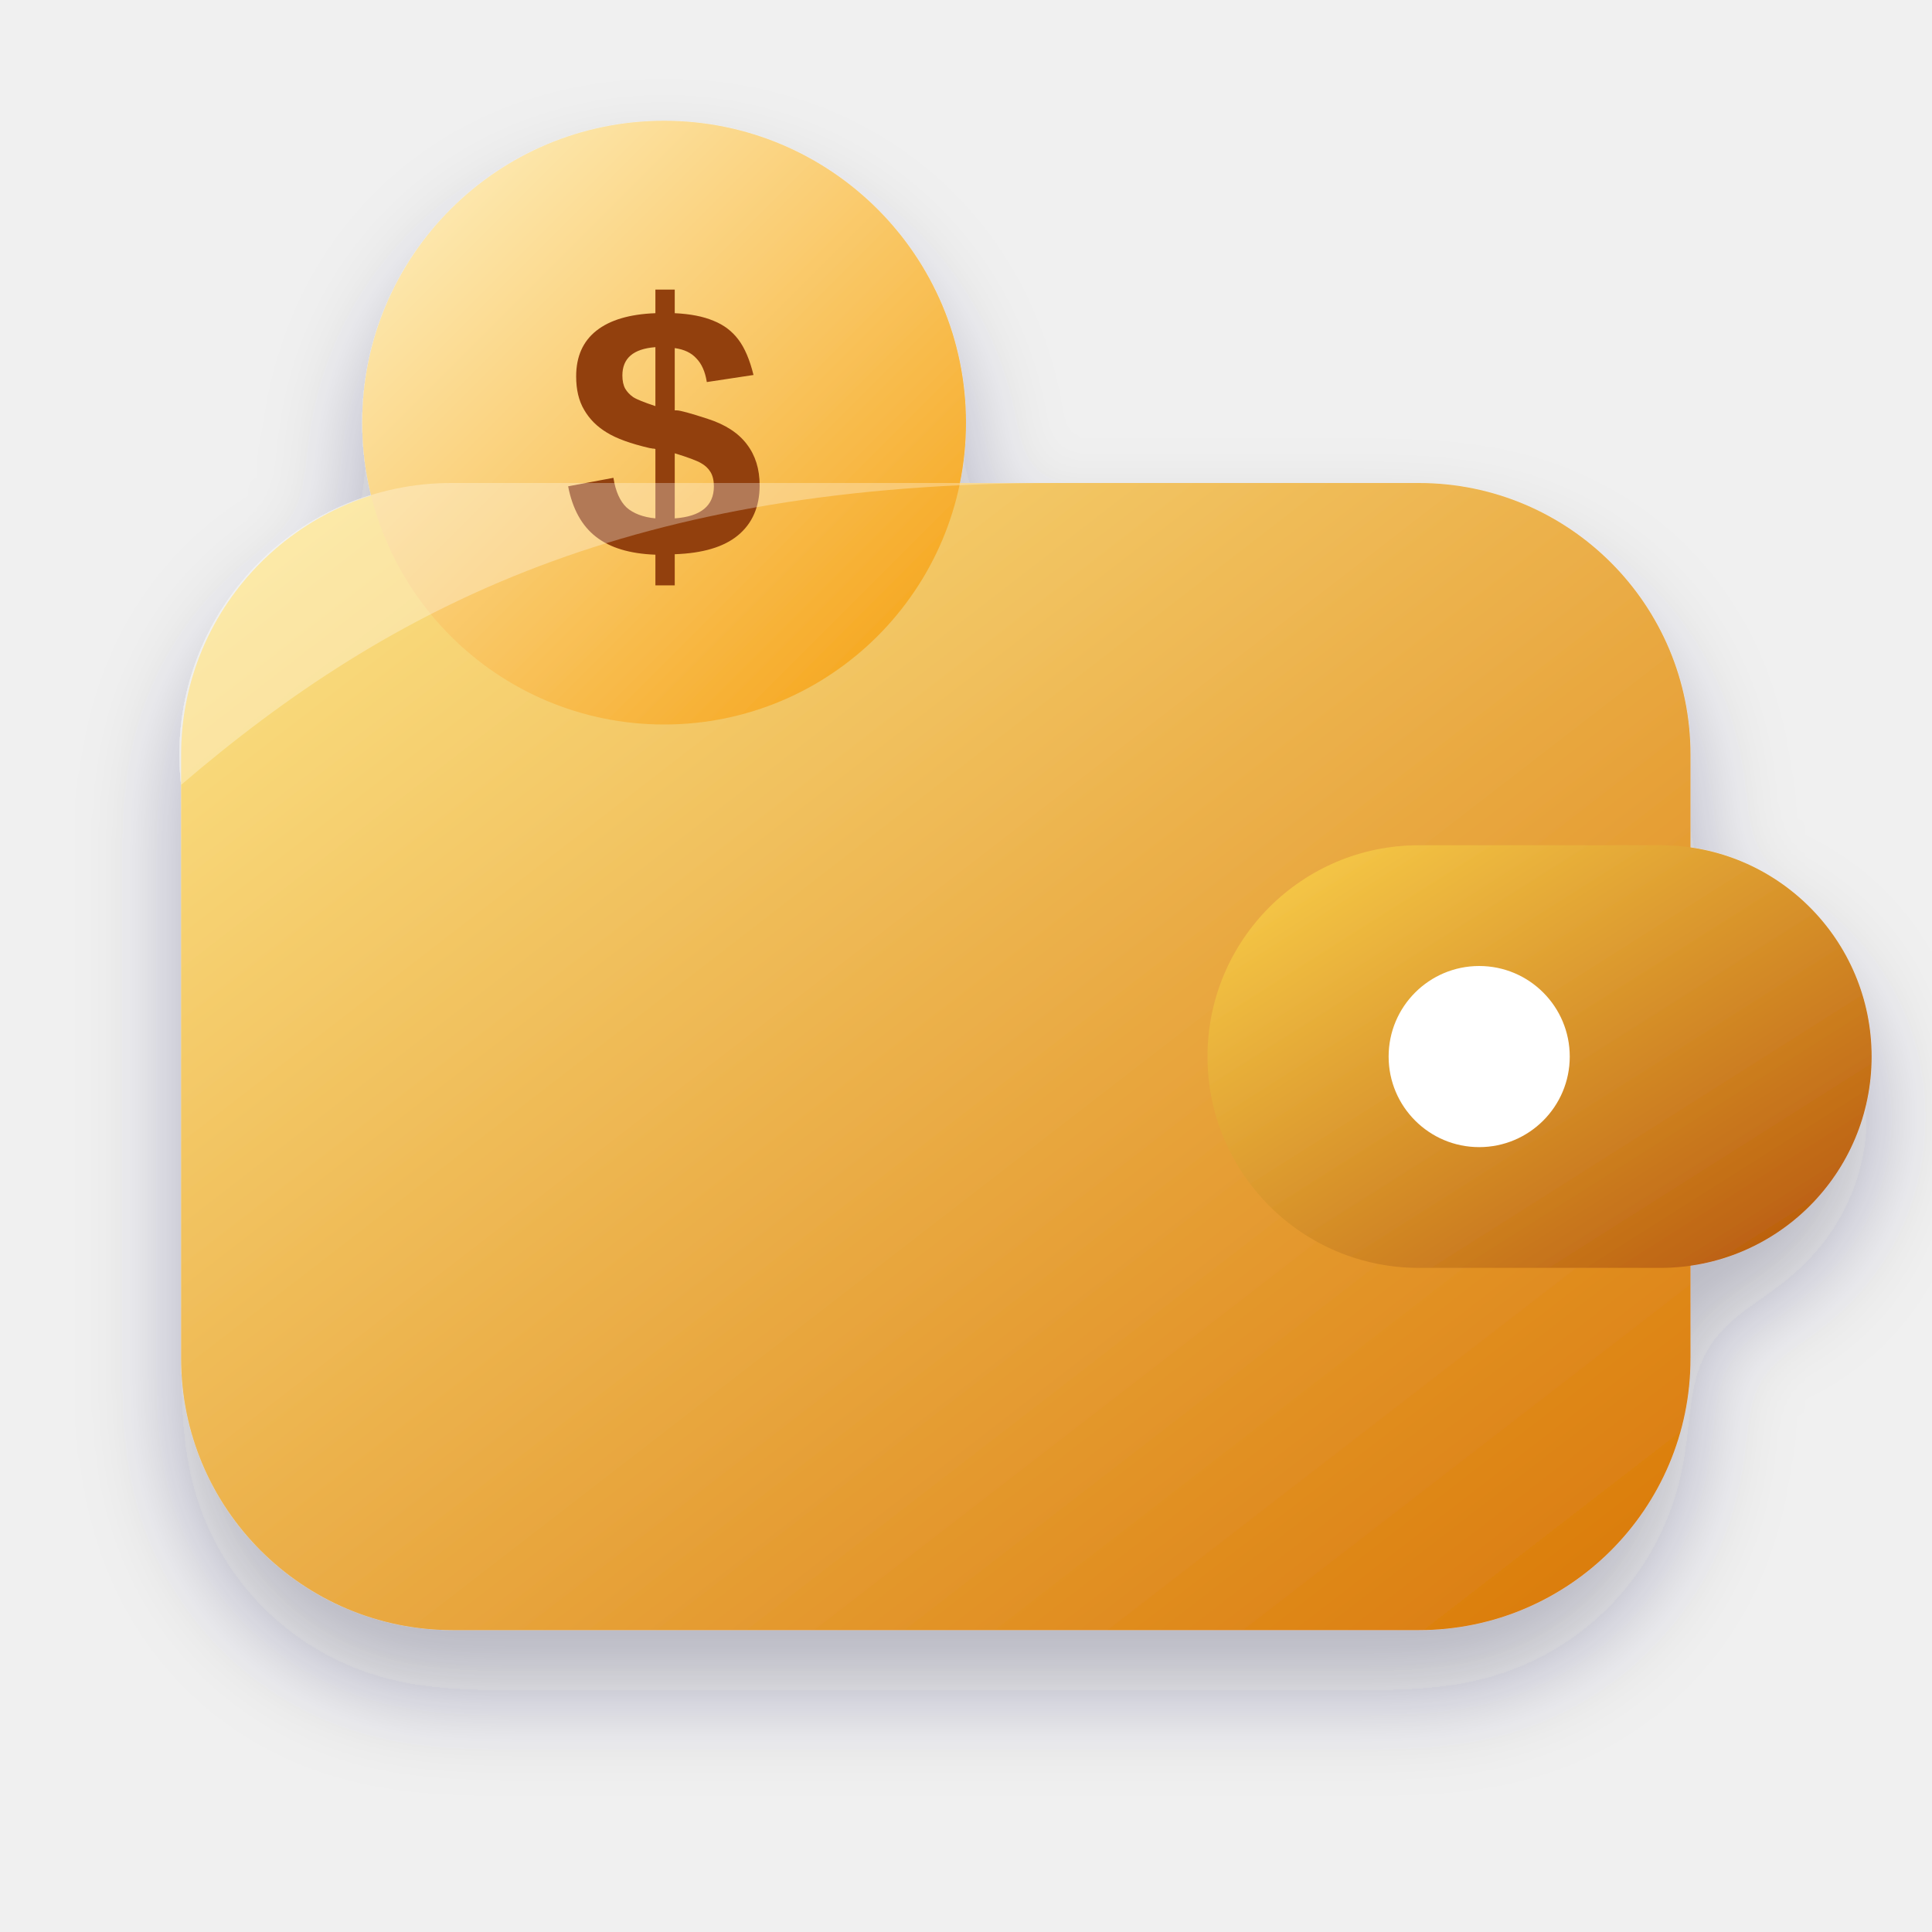
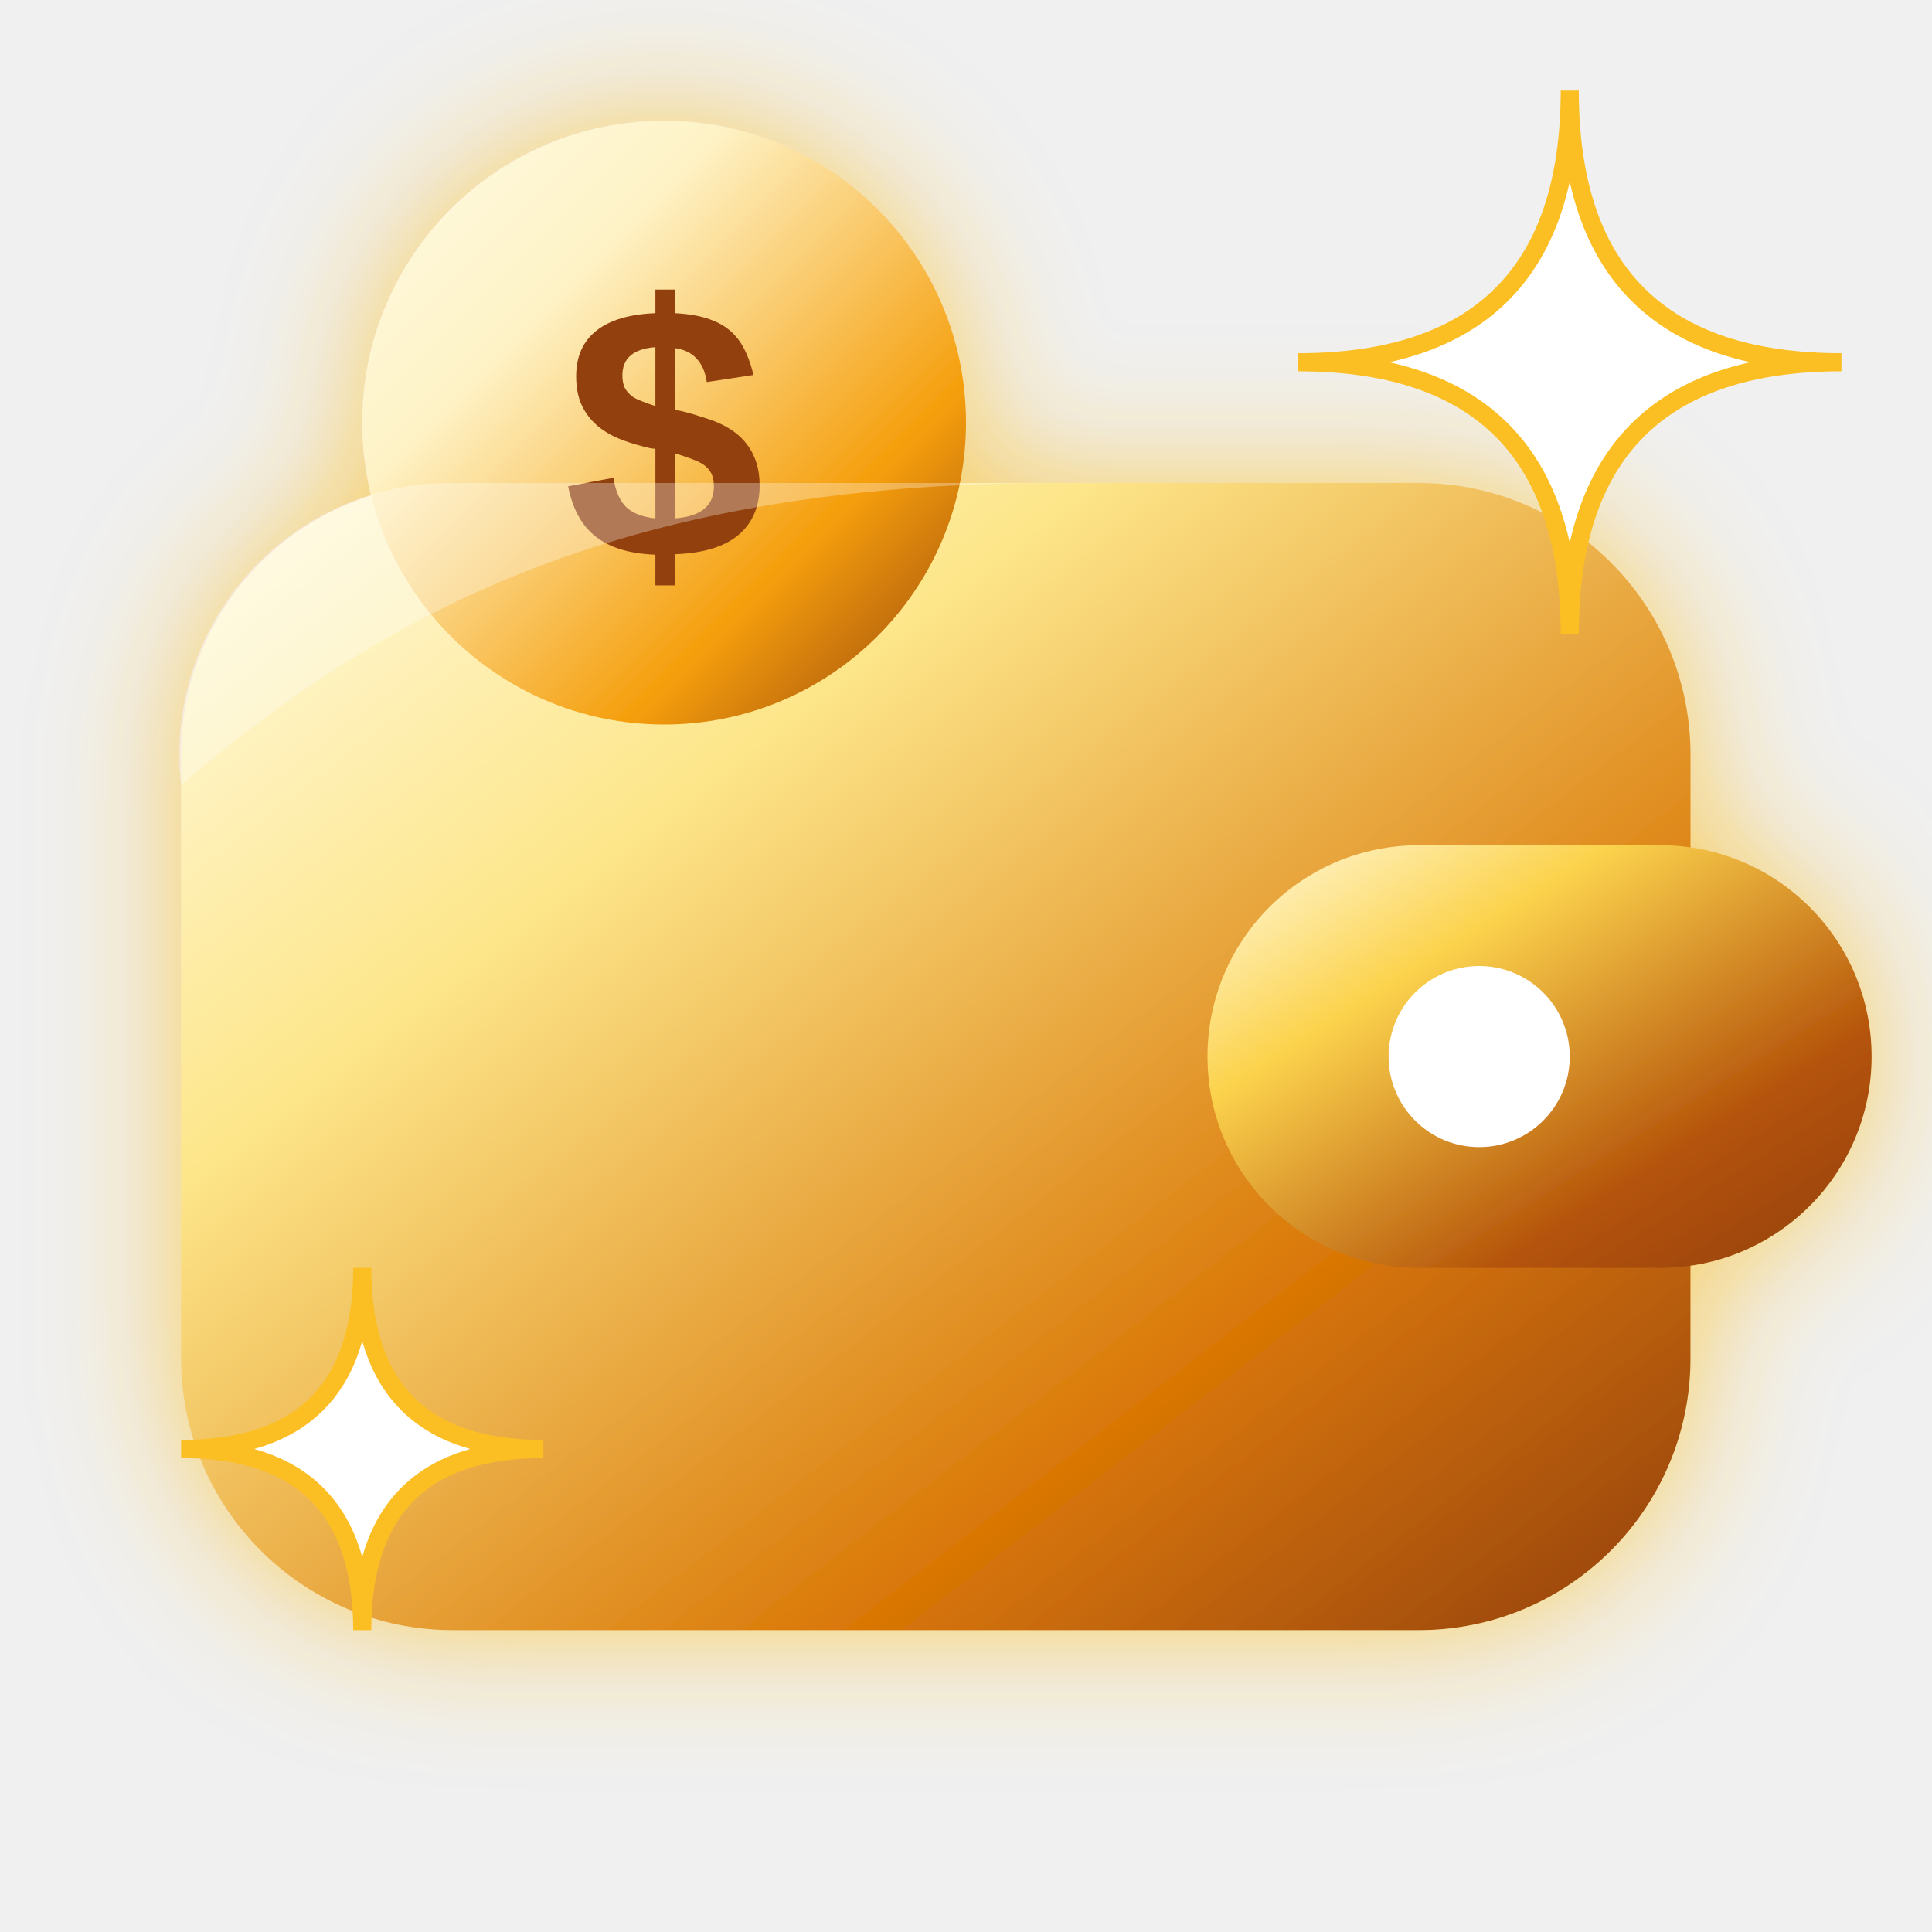
<svg xmlns="http://www.w3.org/2000/svg" viewBox="0 0 64 64" width="64" height="64">
  <defs>
    <filter id="sh" x="-20%" y="-20%" width="140%" height="150%">
      <feDropShadow dx="0" dy="2" stdDeviation="1.6" flood-color="#1e1b4b" flood-opacity=".28" />
+       <feDropShadow dx="0" dy="0" stdDeviation="2.2" flood-color="#fbbf24" flood-opacity=".7" />
    </filter>
    <linearGradient id="g1" x1="0" y1="0" x2="1" y2="1">
-       <stop offset="0" stop-color="#fde68a" />
-       <stop offset="1" stop-color="#d97706" />
+       <stop offset="0" stop-color="#fffbe6" />
+       <stop offset=".3" stop-color="#fde68a" />
+       <stop offset=".72" stop-color="#d97706" />
+       <stop offset="1" stop-color="#92400e" />
    </linearGradient>
    <linearGradient id="g2" x1="0" y1="0" x2="1" y2="1">
-       <stop offset="0" stop-color="#fcd34d" />
-       <stop offset="1" stop-color="#b45309" />
+       <stop offset="0" stop-color="#fffbe6" />
+       <stop offset=".3" stop-color="#fcd34d" />
+       <stop offset=".72" stop-color="#b45309" />
+       <stop offset="1" stop-color="#92400e" />
    </linearGradient>
    <linearGradient id="g3" x1="0" y1="0" x2="1" y2="1">
-       <stop offset="0" stop-color="#fef3c7" />
-       <stop offset="1" stop-color="#f59e0b" />
+       <stop offset="0" stop-color="#fffbe6" />
+       <stop offset=".3" stop-color="#fef3c7" />
+       <stop offset=".72" stop-color="#f59e0b" />
+       <stop offset="1" stop-color="#92400e" />
    </linearGradient>
  </defs>
  <g filter="url(#sh)">
    <rect x="6" y="16" width="50" height="38" rx="9" fill="url(#g1)" />
    <rect x="40" y="28" width="22" height="14" rx="7" fill="url(#g2)" />
    <circle cx="49" cy="35" r="3" fill="#fff" />
    <circle cx="22" cy="14" r="10" fill="url(#g3)" />
    <text x="22" y="18.5" font-size="12" font-weight="800" text-anchor="middle" fill="#92400e" font-family="Arial">$</text>
    <path d="M6 26a9 9 0 0 1 9-10h20c-14 0-22 4-29 10z" fill="#fff" opacity="0.3" />
  </g>
+   <g transform-origin="0 0">
+     <g transform="translate(52 12)">
+       <path d="M0 -9Q0 0 9 0Q0 0 0 9Q0 0 -9 0Q0 0 0 -9z" fill="#fff" stroke="#fbbf24" stroke-width=".6">
+         <animate attributeName="opacity" values="0;1;0" dur="2.4s" begin="0s" repeatCount="indefinite" />
+         <animateTransform attributeName="transform" type="scale" values="0.4;1.25;0.4" dur="2.4s" begin="0s" repeatCount="indefinite" />
+       </path>
+     </g>
+     <g transform="translate(12 48)">
+       <path d="M0 -6Q0 0 6 0Q0 0 0 6Q0 0 -6 0Q0 0 0 -6z" fill="#fff" stroke="#fbbf24" stroke-width=".6">
+         <animate attributeName="opacity" values="0;1;0" dur="2.4s" begin="1.2s" repeatCount="indefinite" />
+         <animateTransform attributeName="transform" type="scale" values="0.4;1.25;0.4" dur="2.4s" begin="1.2s" repeatCount="indefinite" />
+       </path>
+     </g>
+   </g>
</svg>
